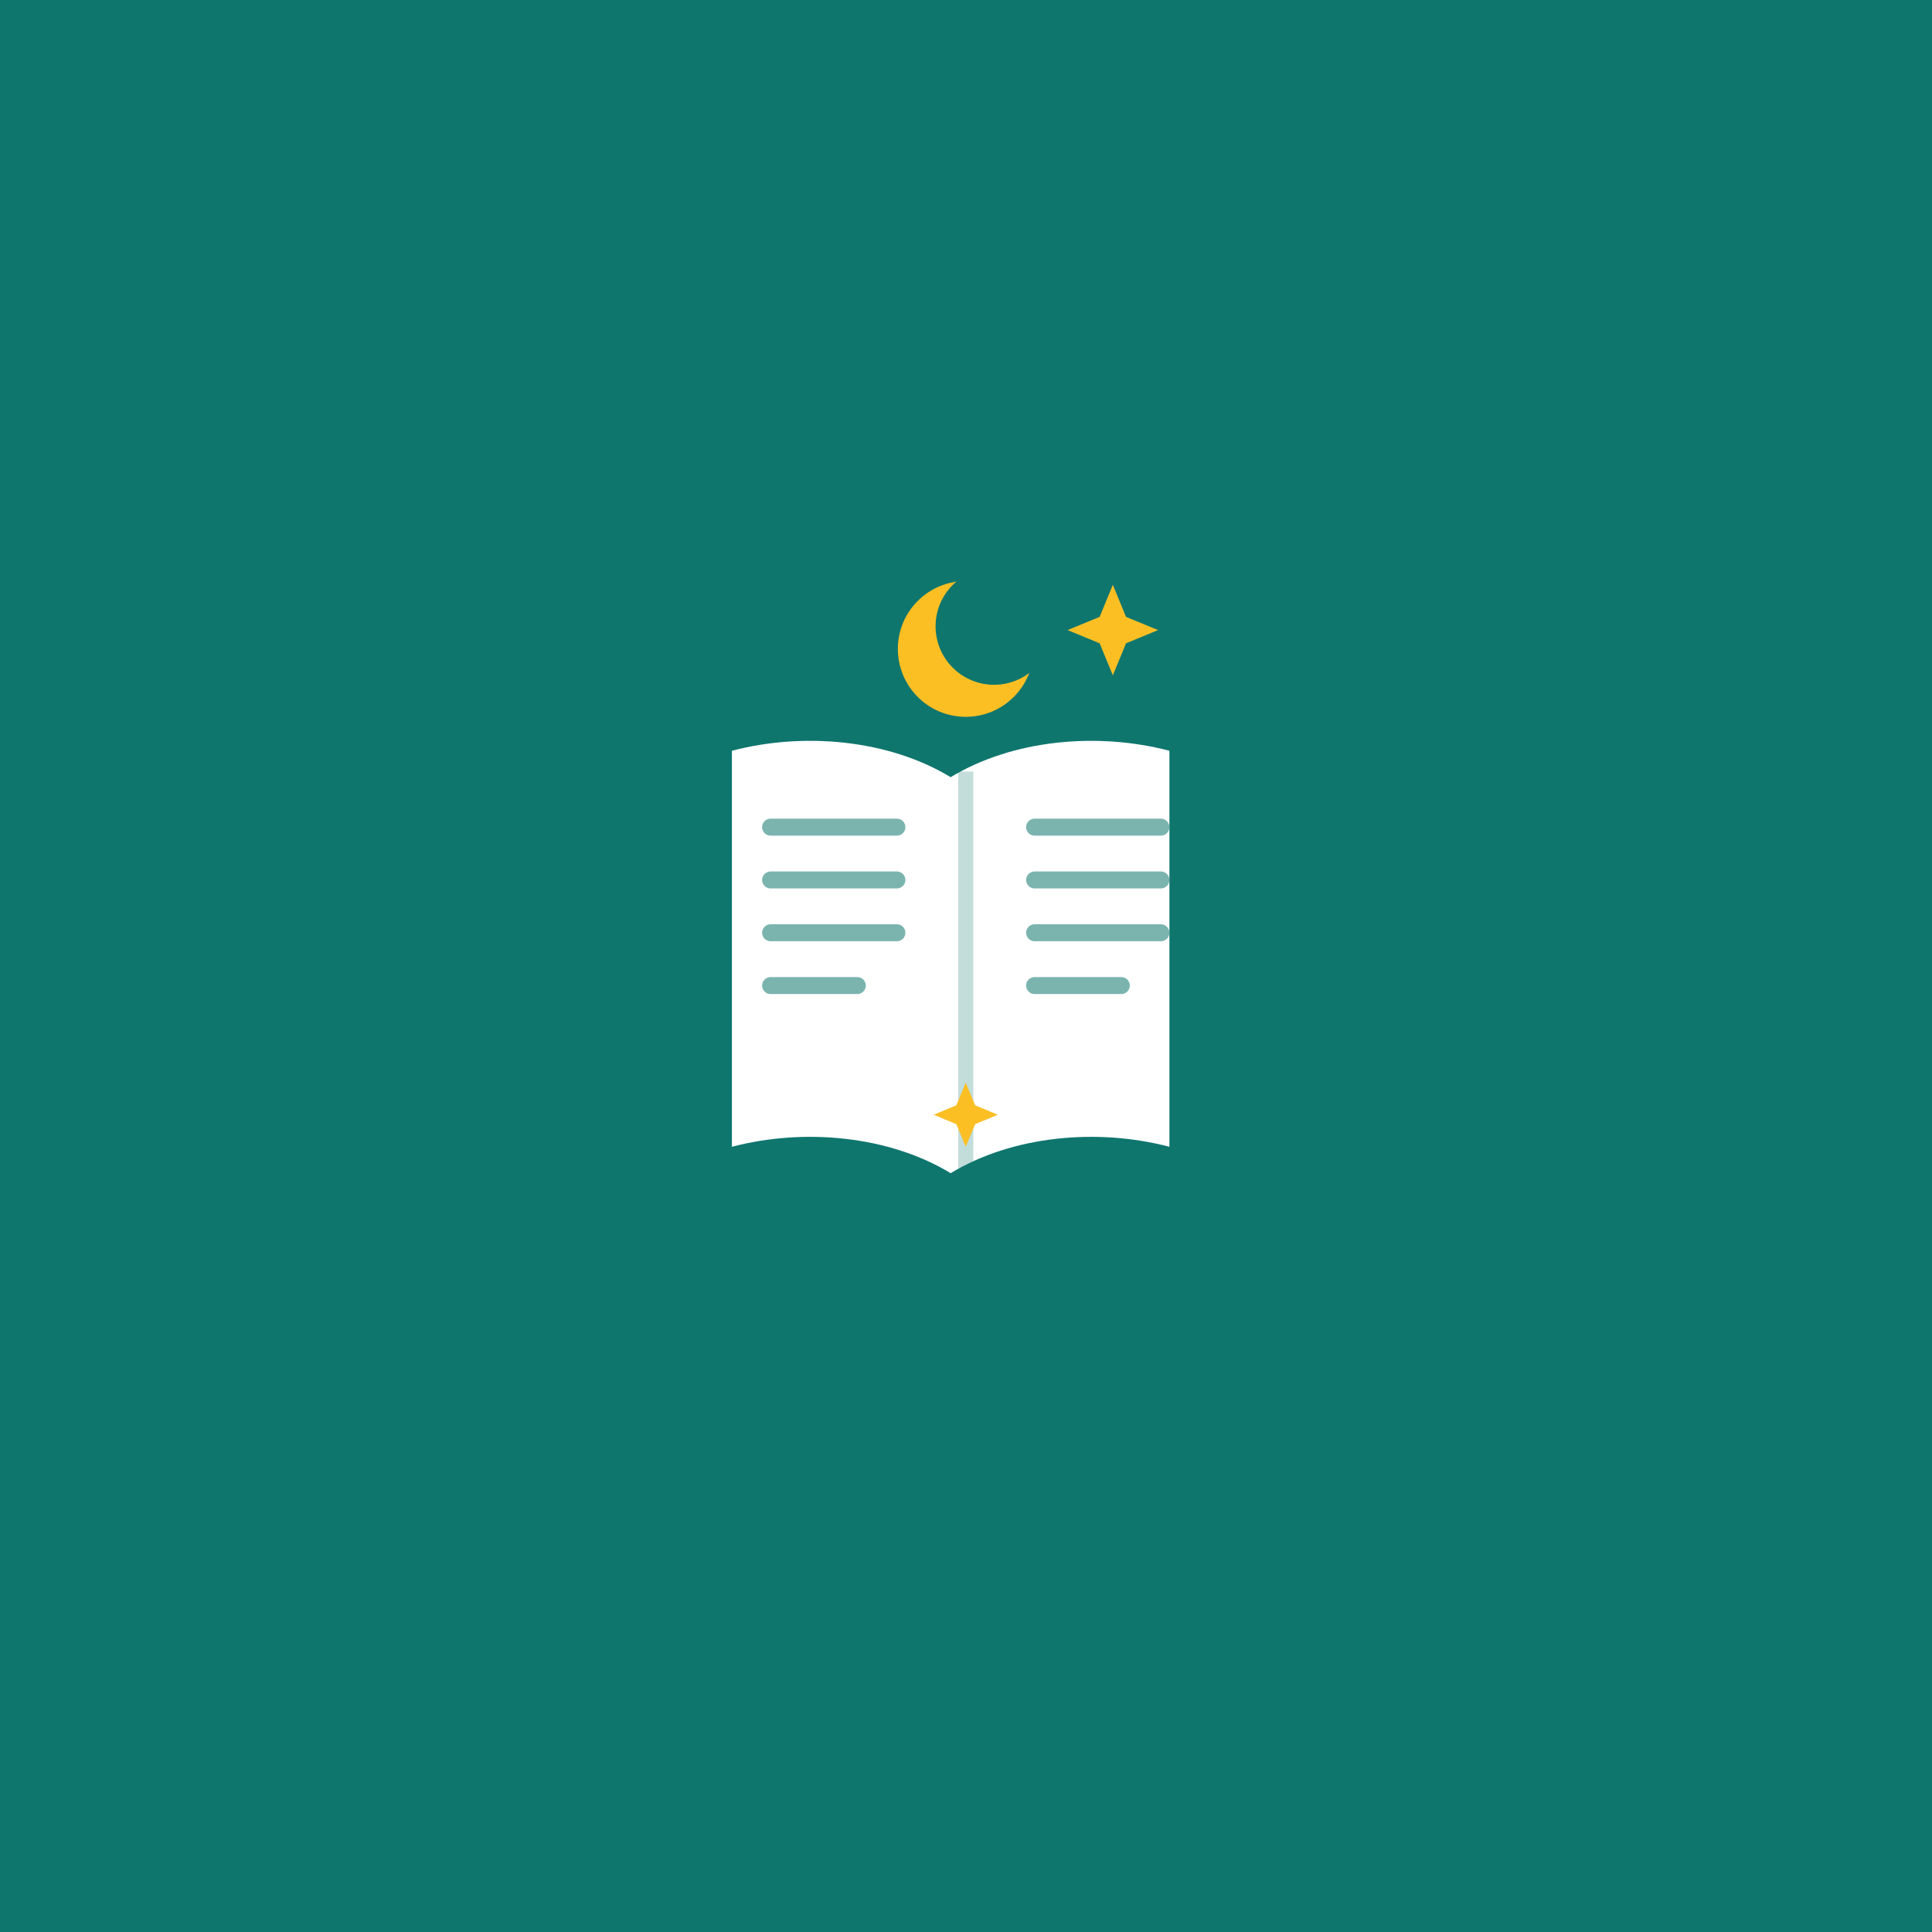
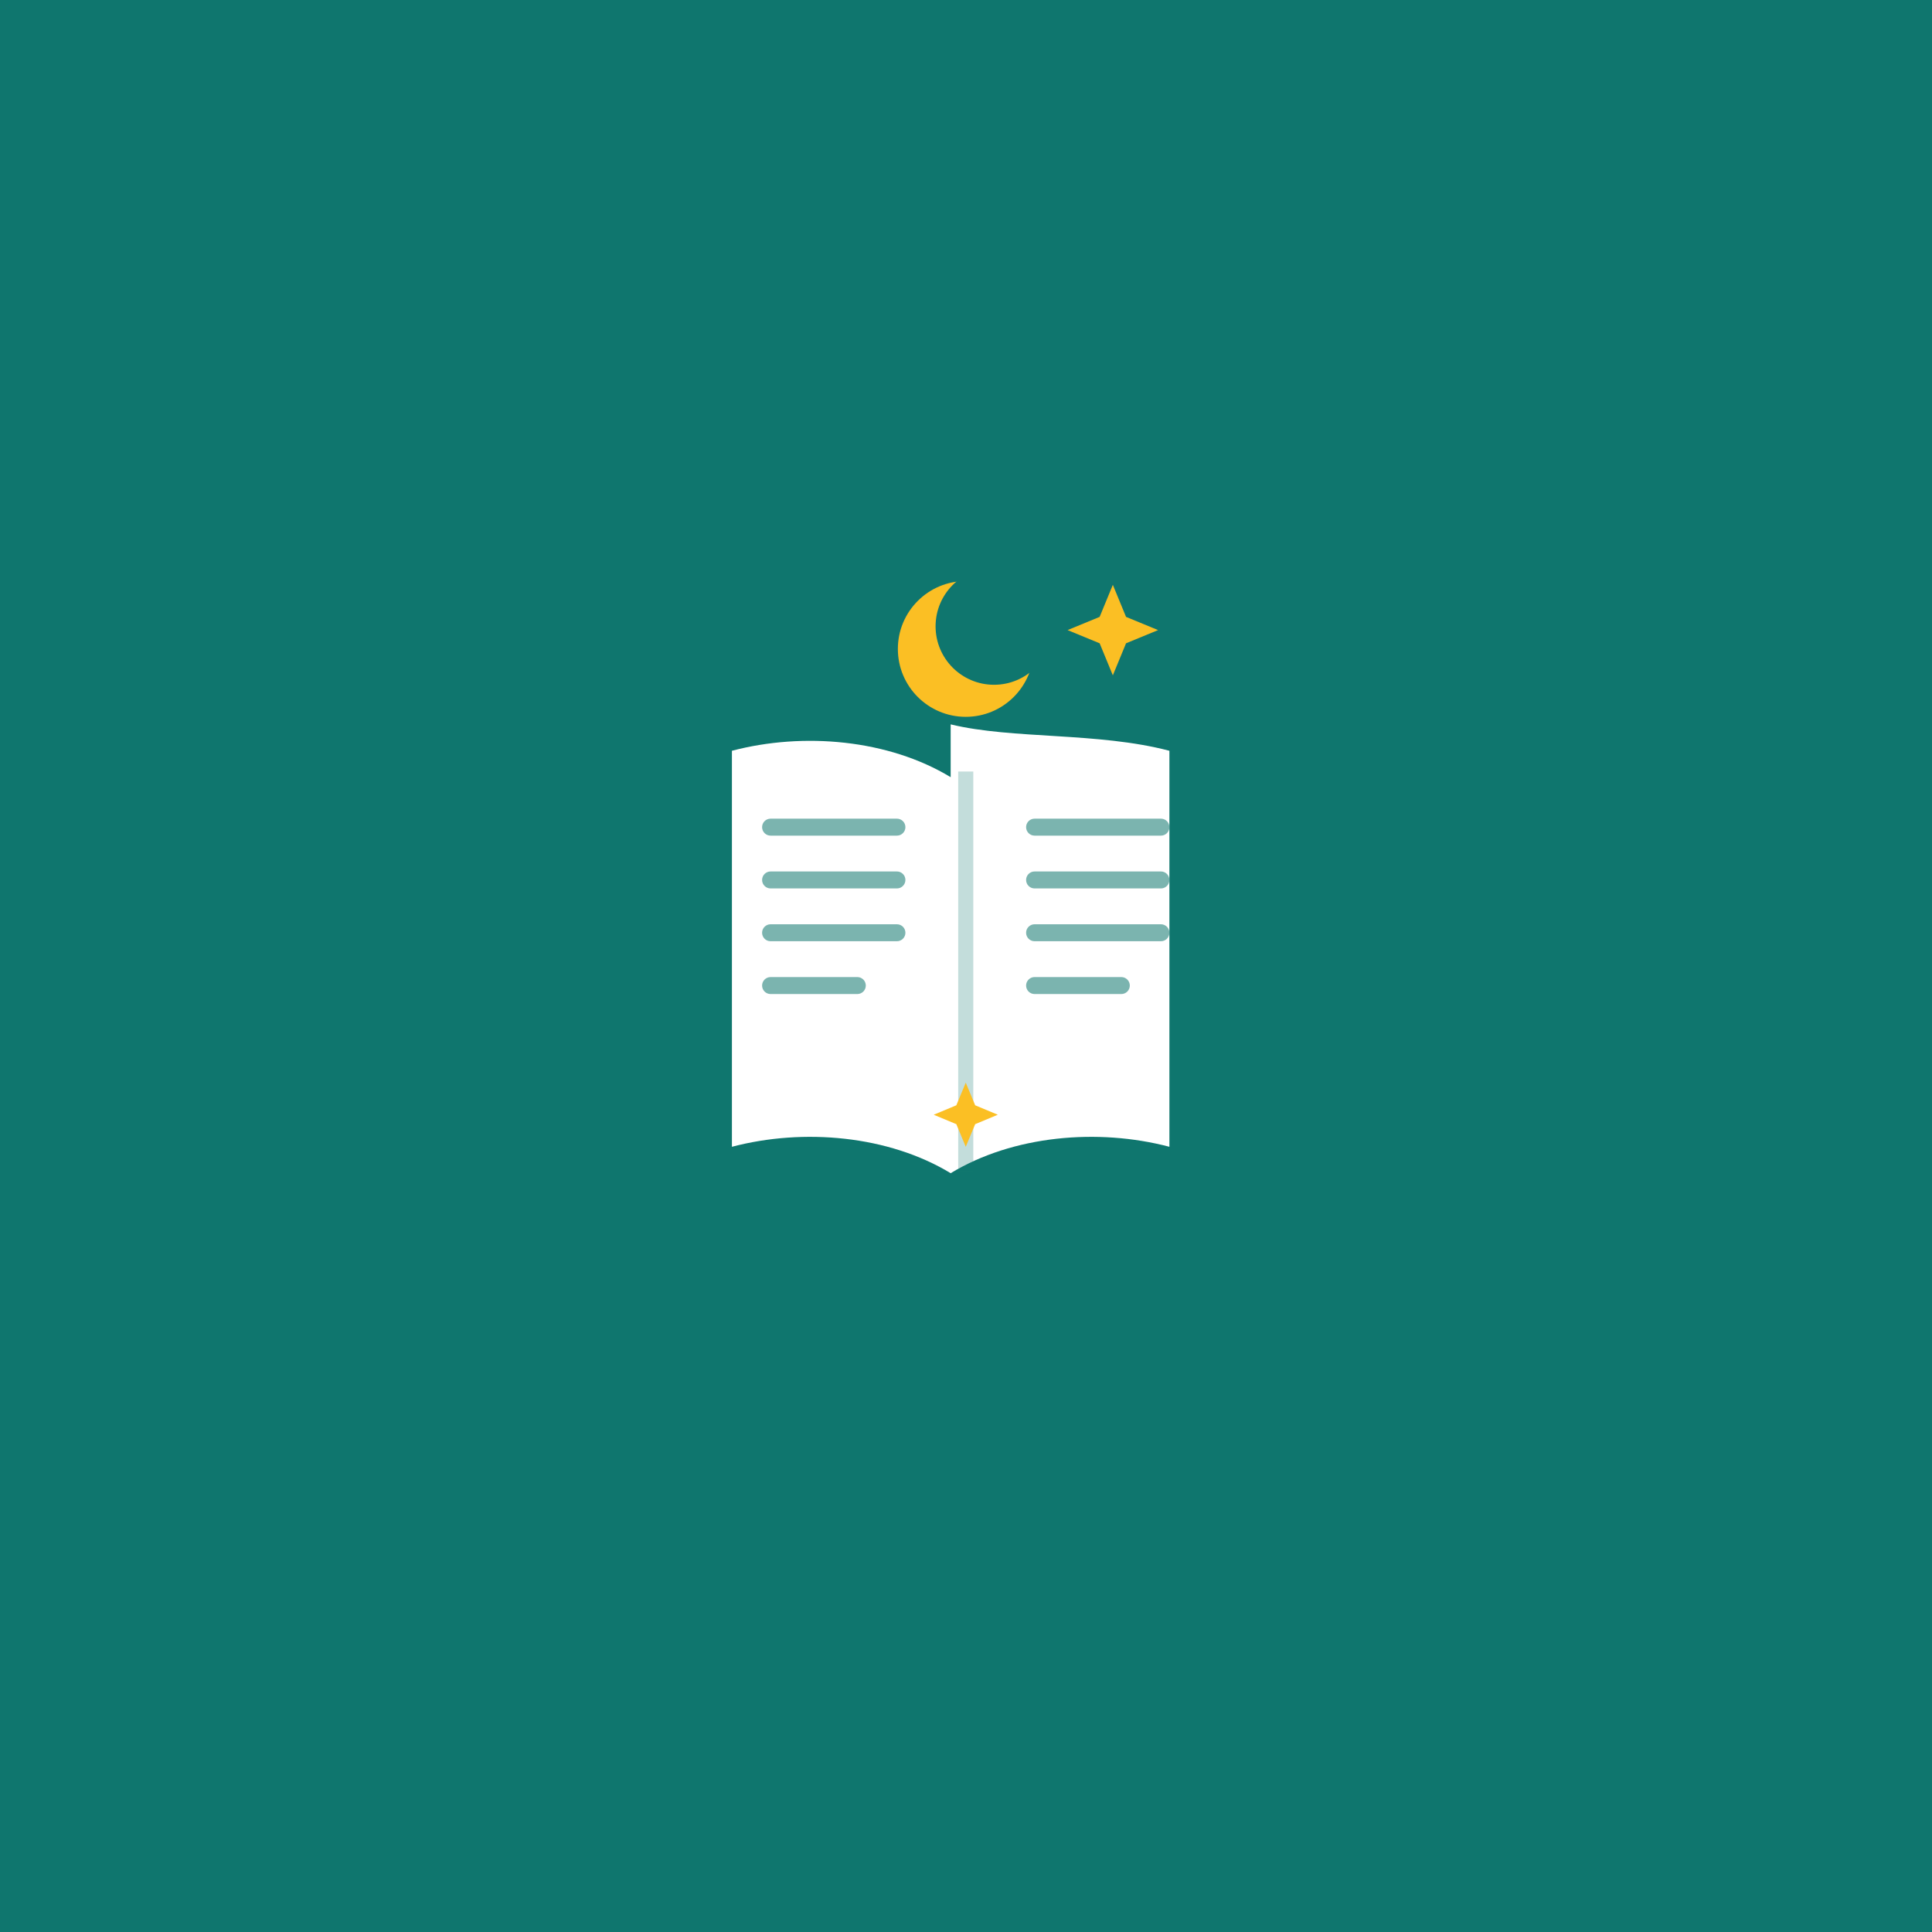
<svg xmlns="http://www.w3.org/2000/svg" viewBox="0 0 2732 2732">
  <rect width="2732" height="2732" fill="#0f766e" />
  <g transform="translate(683 683) scale(1.3333)">
    <circle cx="512" cy="176" r="72" fill="#fbbf24" />
    <circle cx="542" cy="152" r="62" fill="#0f766e" />
    <path d="M668 108l14 34 34 14-34 14-14 34-14-34-34-14 34-14z" fill="#fbbf24" />
-     <path fill="#ffffff" d="M496 312c-66-40-156-48-232-28v420c76-20 166-12 232 28 66-40 156-48 232-28V284c-76-20-166-12-232 28z" />
+     <path fill="#ffffff" d="M496 312c-66-40-156-48-232-28v420c76-20 166-12 232 28 66-40 156-48 232-28V284c-76-20-166-12-232-28z" />
    <rect x="504" y="306" width="16" height="424" fill="#0f766e" opacity="0.25" />
    <g fill="#0f766e" opacity="0.55">
      <rect x="296" y="356" width="152" height="18" rx="9" />
      <rect x="296" y="412" width="152" height="18" rx="9" />
      <rect x="296" y="468" width="152" height="18" rx="9" />
      <rect x="296" y="524" width="110" height="18" rx="9" />
      <rect x="576" y="356" width="152" height="18" rx="9" />
      <rect x="576" y="412" width="152" height="18" rx="9" />
      <rect x="576" y="468" width="152" height="18" rx="9" />
      <rect x="576" y="524" width="110" height="18" rx="9" />
    </g>
    <path d="M512 636l10 24 24 10-24 10-10 24-10-24-24-10 24-10z" fill="#fbbf24" />
  </g>
</svg>
